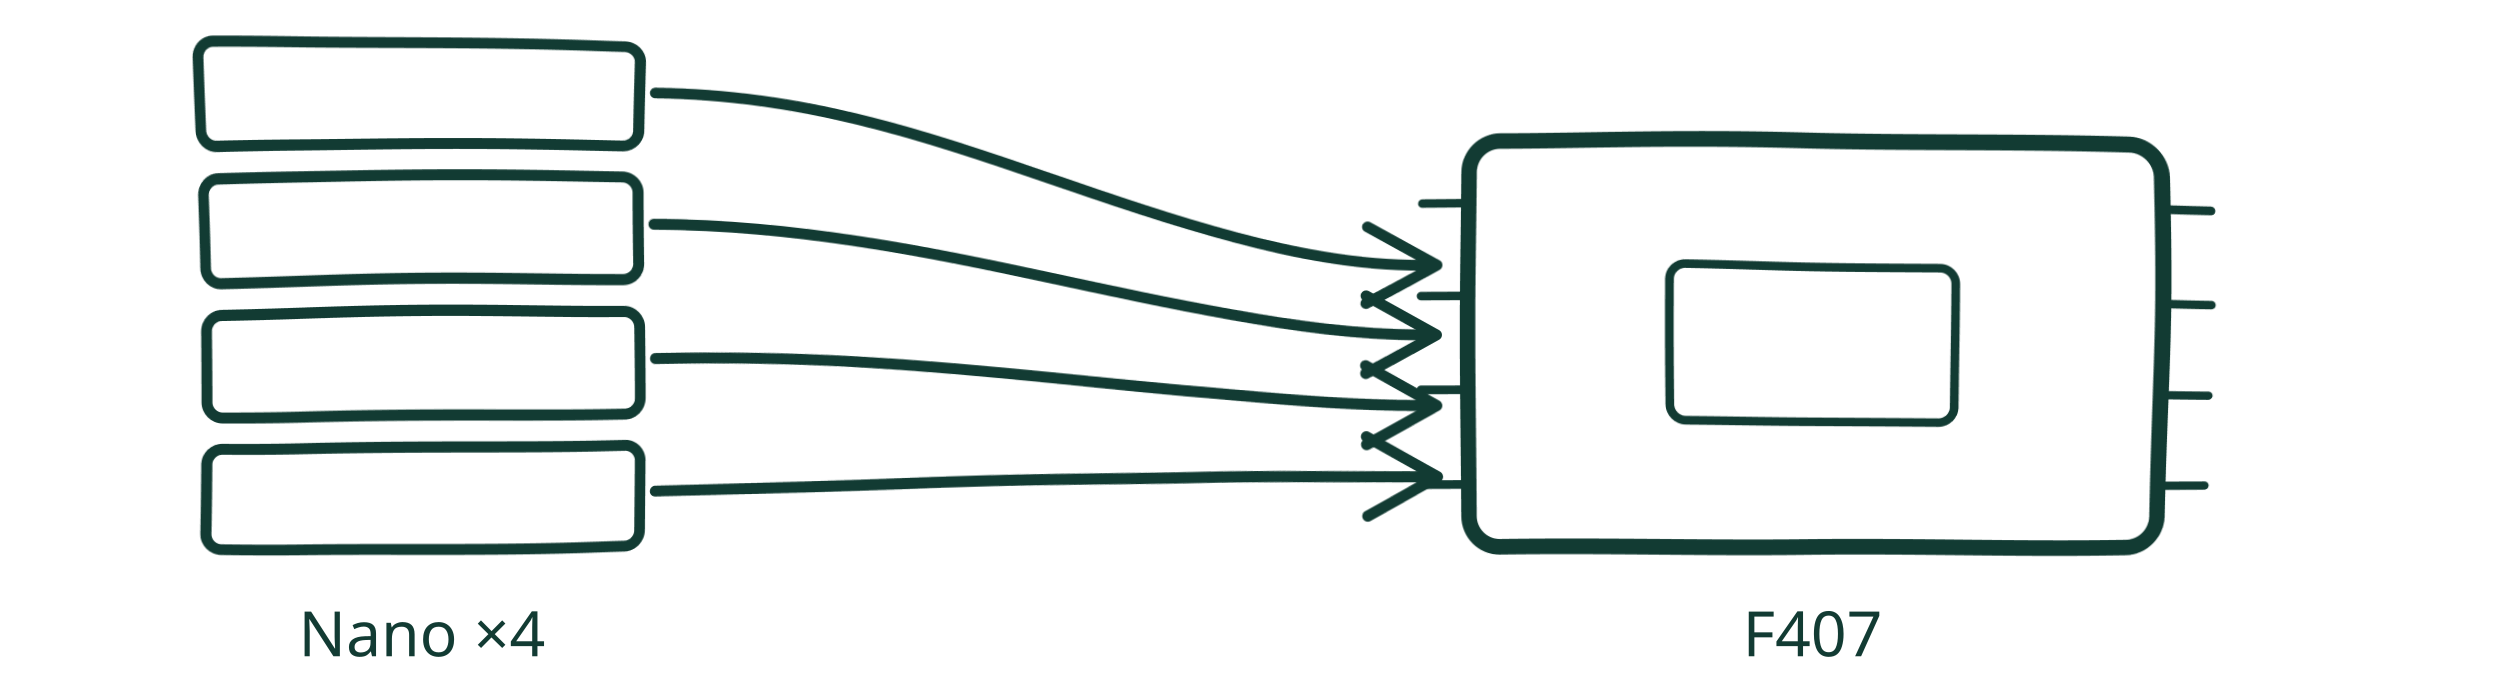
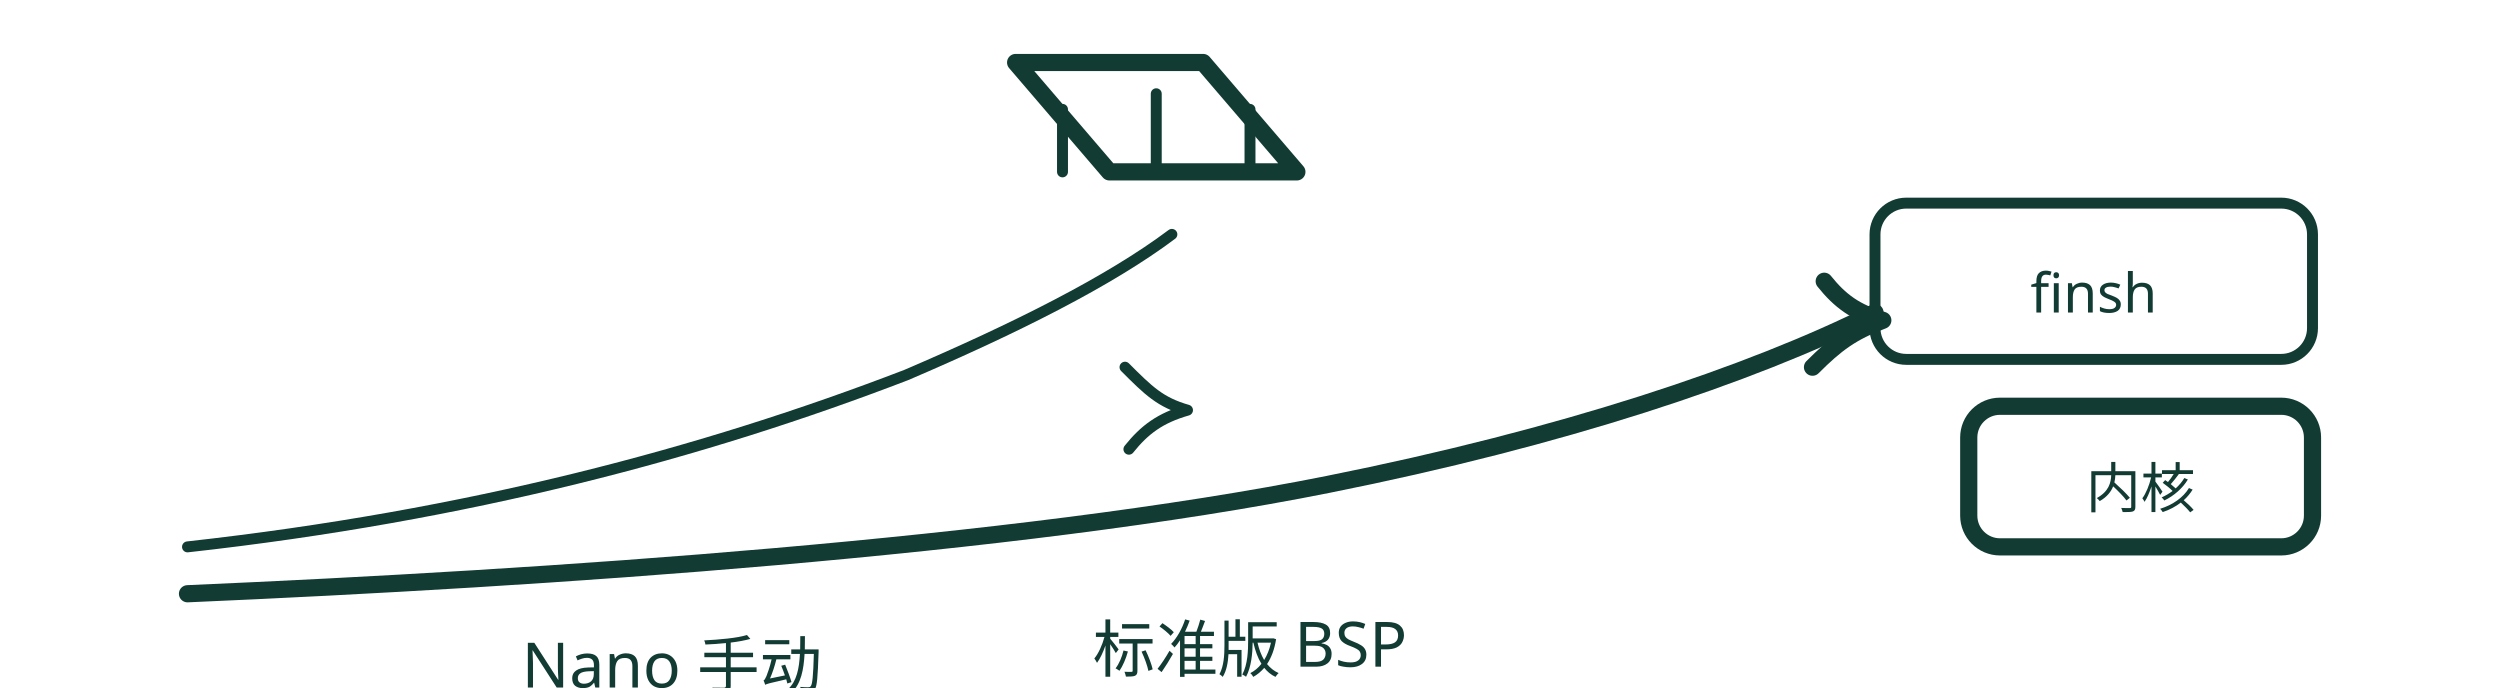
- <svg xmlns="http://www.w3.org/2000/svg" viewBox="0 0 320 88" role="img" aria-label="Nano 四件套装上 F407：内核无关板卡，板卡全在 board.c">
-   <defs>
-     <filter id="hw-rtos-rtthread-07-port-f407" x="-5%" y="-5%" width="110%" height="110%">
-       <feTurbulence type="fractalNoise" baseFrequency="0.013" numOctaves="2" seed="7" result="n" />
-       <feDisplacementMap in="SourceGraphic" in2="n" scale="3.2" />
-     </filter>
-   </defs>
-   <g filter="url(#hw-rtos-rtthread-07-port-f407)" fill="none" stroke="var(--cover-ink, #123b33)" stroke-linecap="round" stroke-linejoin="round">
-     <rect x="26" y="6" width="56" height="13" rx="2" stroke-width="1.4" />
-     <rect x="26" y="23" width="56" height="13" rx="2" stroke-width="1.4" />
-     <rect x="26" y="40" width="56" height="13" rx="2" stroke-width="1.4" />
-     <rect x="26" y="57" width="56" height="13" rx="2" stroke-width="1.4" />
-     <path d="M84 12 C 120 12, 150 34, 182 34" stroke-width="1.4" />
-     <path d="M175 29 L 184 34 L 175 39" stroke-width="1.4" />
-     <path d="M84 29 C 120 29, 150 43, 182 43" stroke-width="1.4" />
-     <path d="M175 38 L 184 43 L 175 48" stroke-width="1.4" />
-     <path d="M84 46 C 120 46, 150 52, 182 52" stroke-width="1.4" />
-     <path d="M175 47 L 184 52 L 175 57" stroke-width="1.4" />
-     <path d="M84 63 C 120 63, 150 61, 182 61" stroke-width="1.4" />
-     <path d="M175 56 L 184 61 L 175 66" stroke-width="1.4" />
-     <rect x="188" y="18" width="88" height="52" rx="4" stroke-width="2" />
-     <rect x="214" y="34" width="36" height="20" rx="2" stroke-width="1.1" />
-     <path d="M182 26 h6 M182 38 h6 M182 50 h6 M182 62 h6 M276 26 h6 M276 38 h6 M276 50 h6 M276 62 h6" stroke-width="1.1" />
-   </g>
-   <text x="54" y="84" font-size="8" font-family="sans-serif" fill="var(--cover-ink, #123b33)" stroke="none" text-anchor="middle">Nano ×4</text>
-   <text x="232" y="84" font-size="8" font-family="sans-serif" fill="var(--cover-ink, #123b33)" stroke="none" text-anchor="middle">F407</text>
+ <svg xmlns="http://www.w3.org/2000/svg" viewBox="0 0 320 88" role="img" aria-label="两条移植路：Nano 小径直上山，标准版大路过设备框架" fill="none" stroke="var(--cover-ink, #123b33)" stroke-linecap="round" stroke-linejoin="round">
+   <path d="M24 70 C 60 66, 90 58, 116 48 C 130 42, 142 36, 150 30" stroke-width="1.4" />
+   <path d="M24 76 C 70 74, 130 70, 170 62 C 200 56, 224 48, 240 40" stroke-width="2.2" />
+   <path d="M144 47 C 147 50, 148.5 51.5, 152 52.5 C 148.5 53.5, 146.5 55, 144.5 57.5" stroke-width="1.4" />
+   <path d="M232 47 C 235 44, 237 42.5, 241 41 C 237.5 40, 235.5 38.5, 233.5 36" stroke-width="2.2" />
+   <path d="M142 22 L166 22 L154 8 L130 8 Z" stroke-width="2.2" />
+   <path d="M136 22 L136 14 M148 22 L148 12 M160 22 L160 14" stroke-width="1.4" />
+   <rect x="240" y="26" width="56" height="20" rx="4" stroke-width="1.4" />
+   <text x="268" y="40" font-family="sans-serif" font-size="7" fill="var(--cover-ink, #123b33)" stroke="none" text-anchor="middle">finsh</text>
+   <rect x="252" y="52" width="44" height="18" rx="4" stroke-width="2.2" />
+   <text x="274" y="65" font-family="sans-serif" font-size="7" fill="var(--cover-ink, #123b33)" stroke="none" text-anchor="middle">内核</text>
+   <text x="86" y="88" font-family="sans-serif" font-size="8" fill="var(--cover-ink, #123b33)" stroke="none" text-anchor="middle">Nano 手动</text>
+   <text x="160" y="86" font-family="sans-serif" font-size="8" fill="var(--cover-ink, #123b33)" stroke="none" text-anchor="middle">标准版 BSP</text>
</svg>
